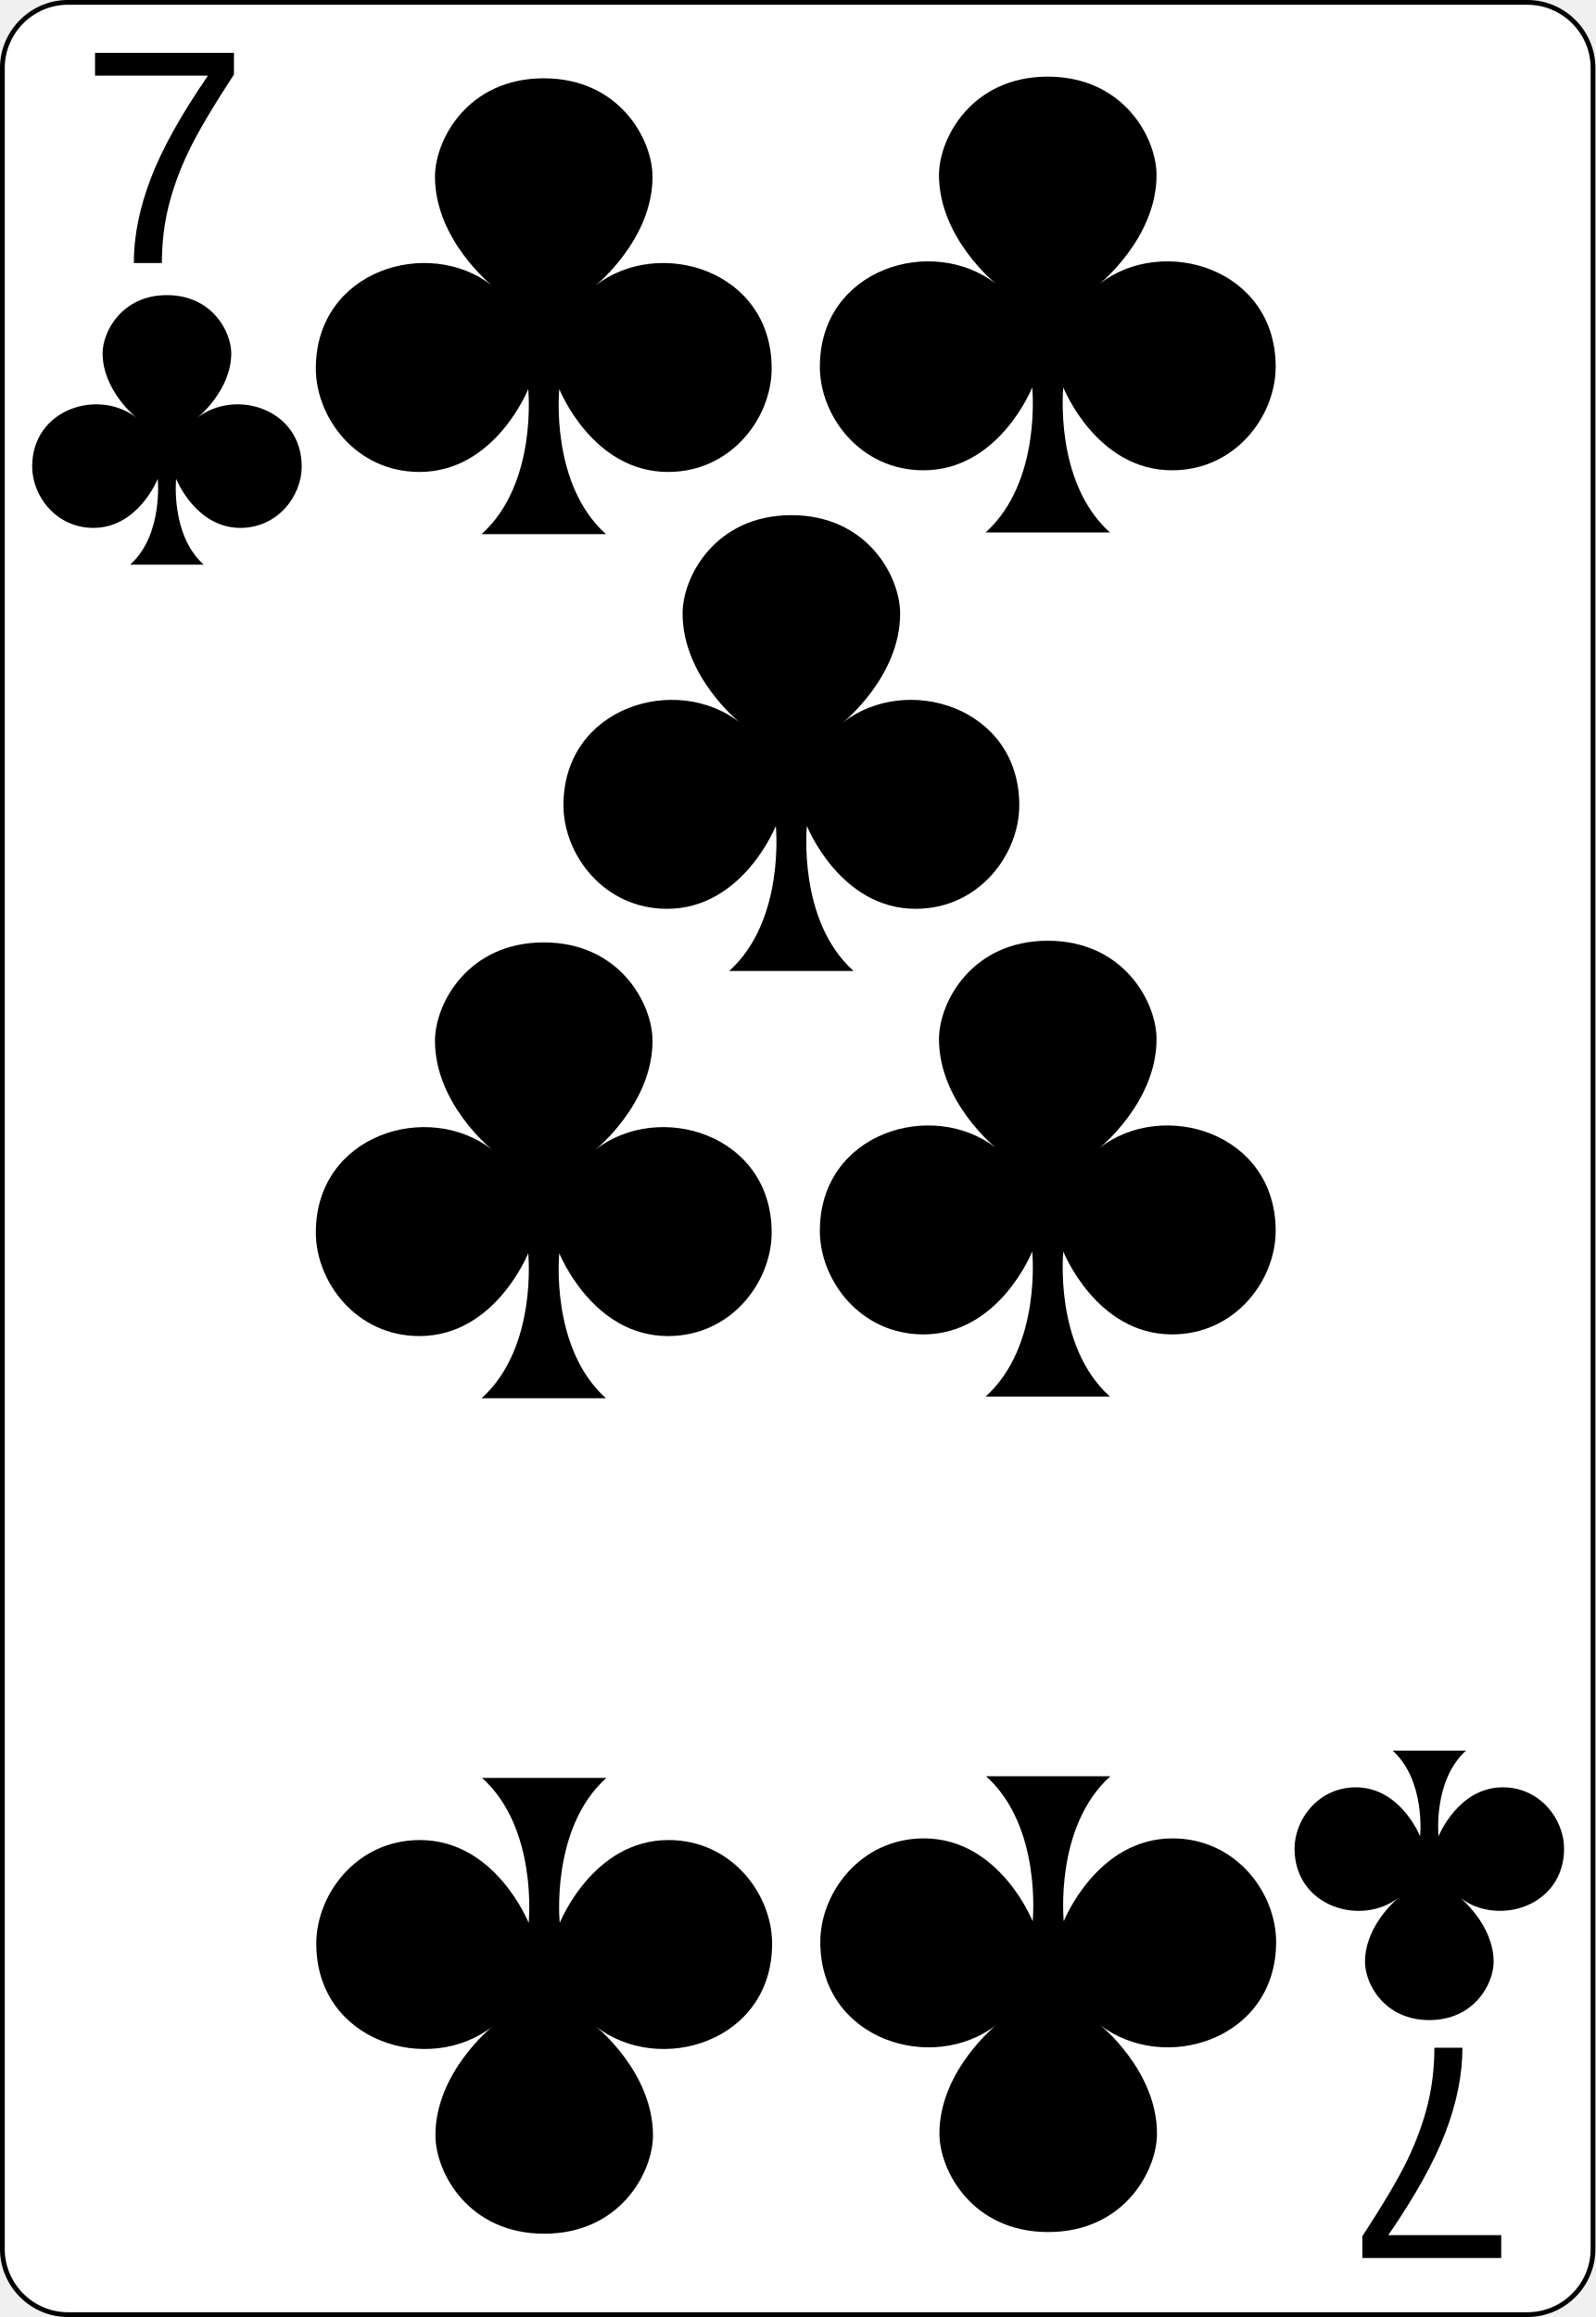
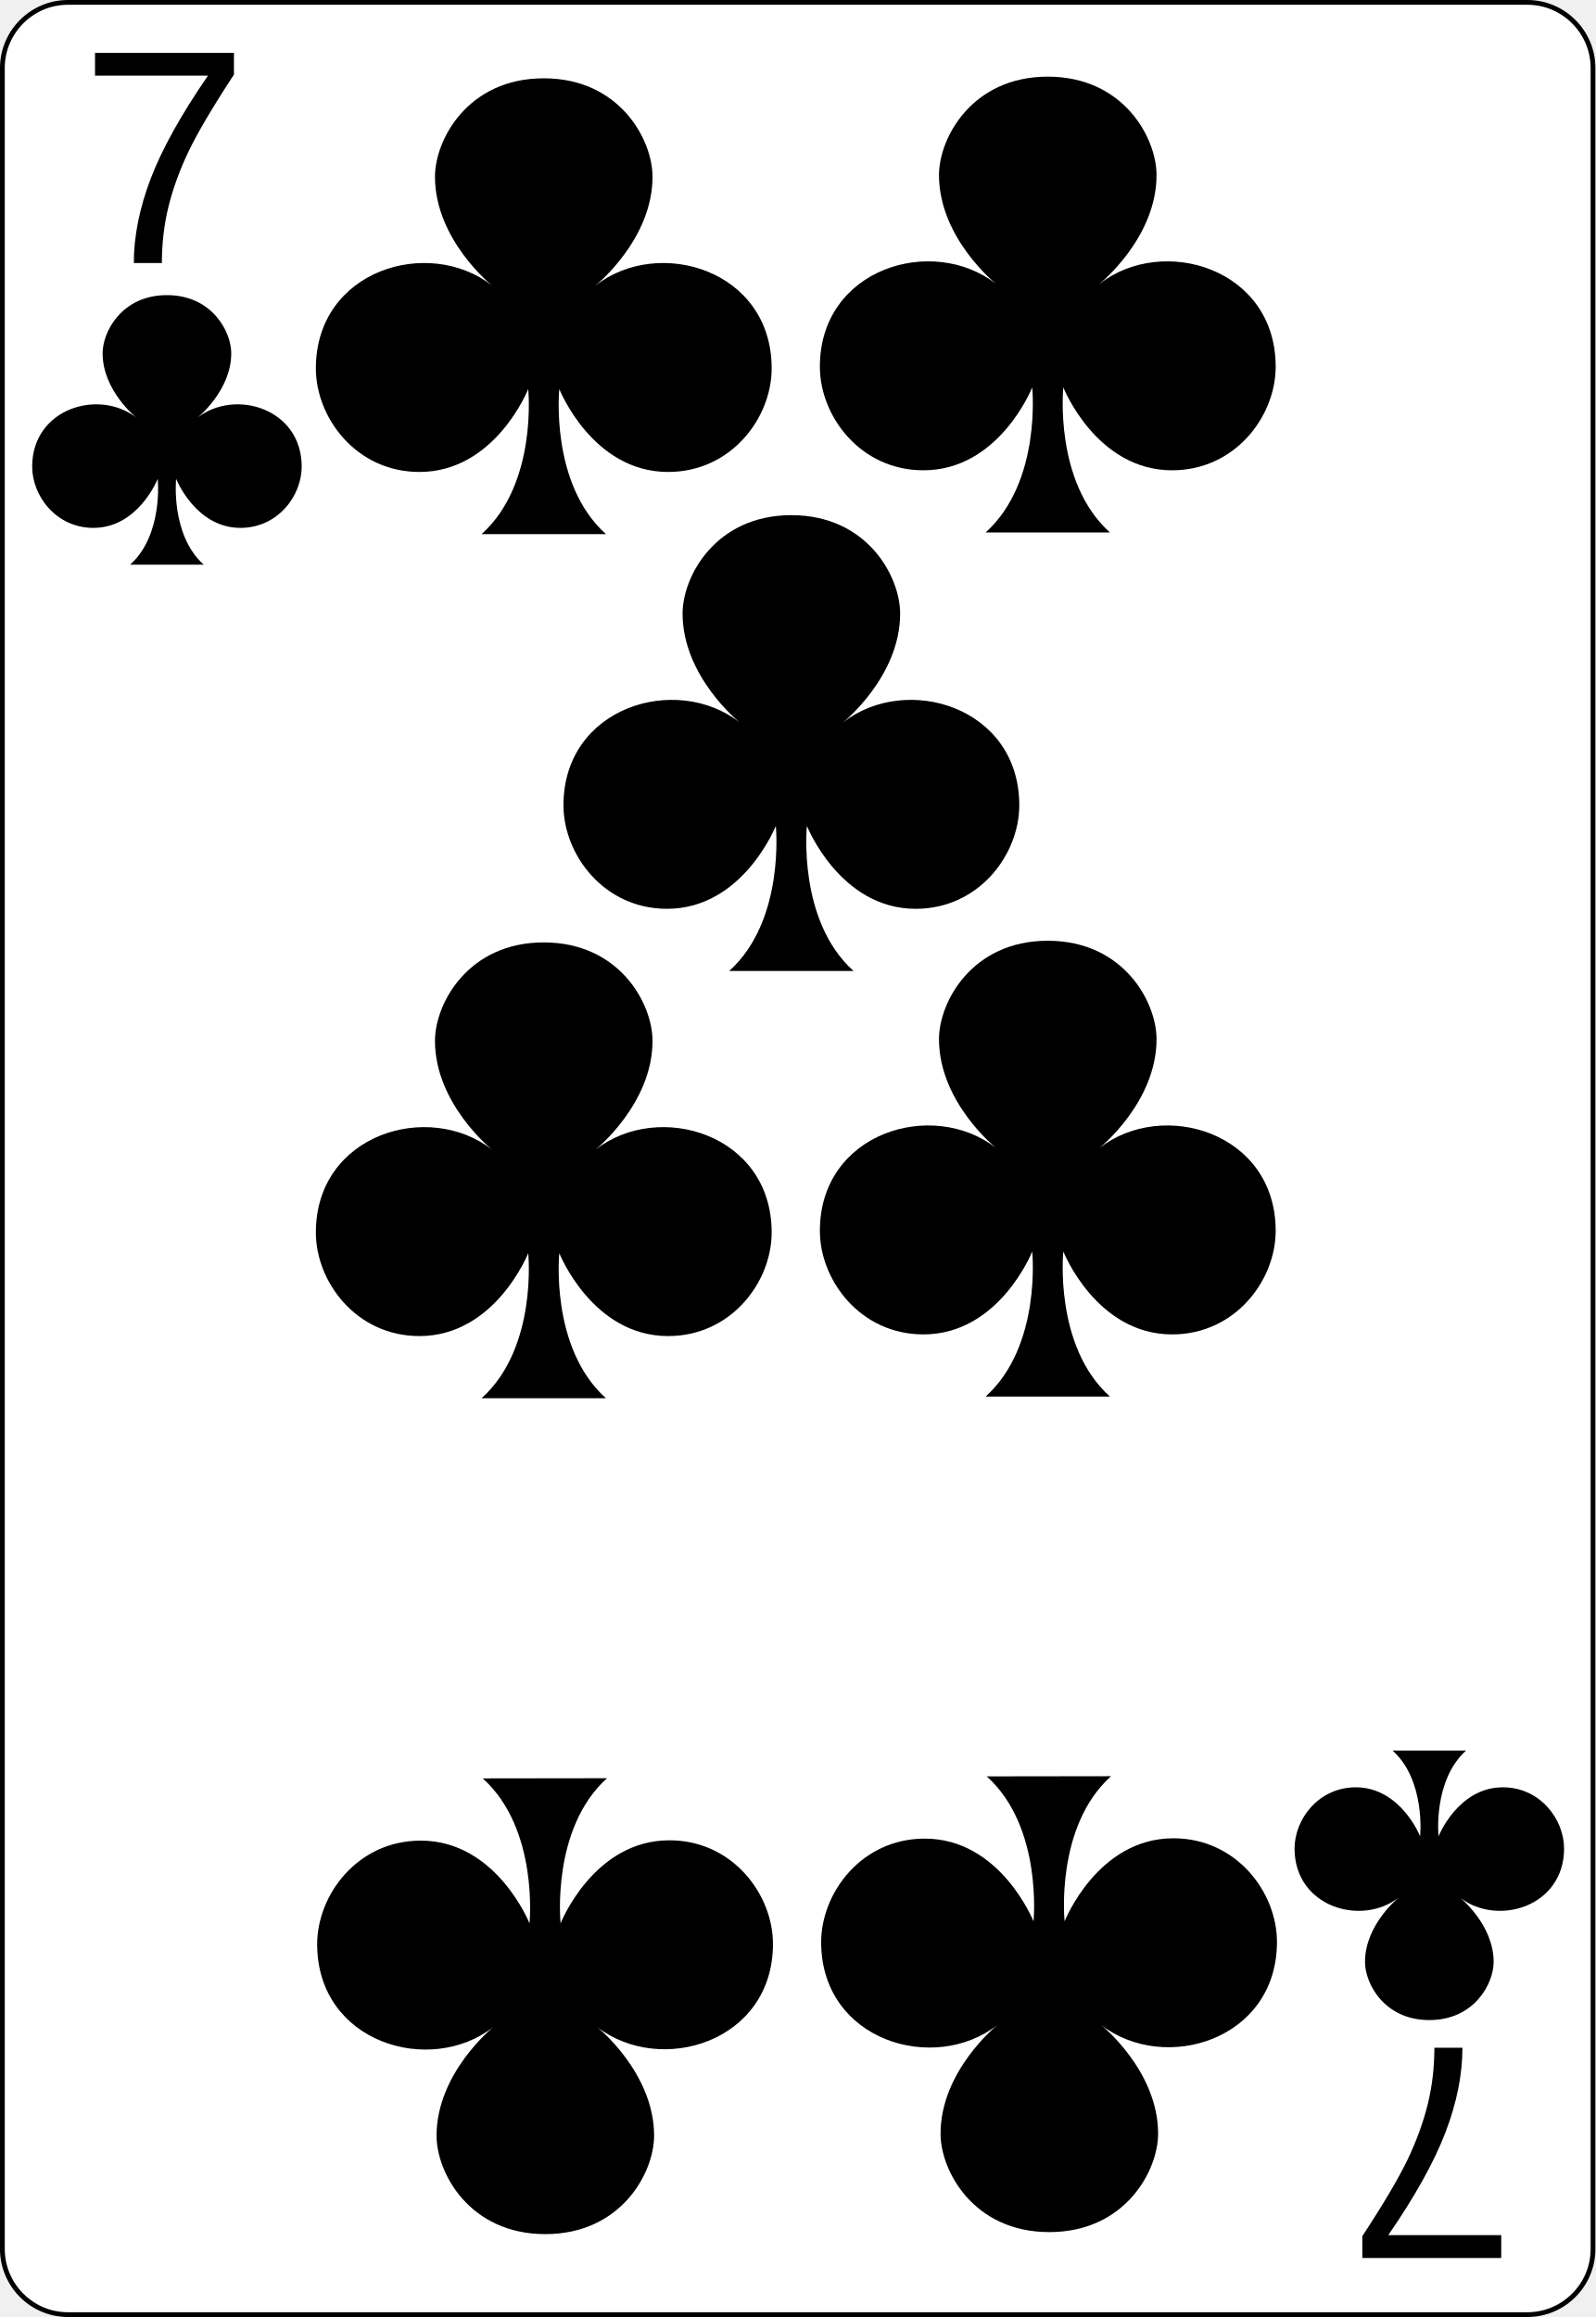
- <svg xmlns="http://www.w3.org/2000/svg" xmlns:xlink="http://www.w3.org/1999/xlink" width="167.087pt" height="242.667pt" viewBox="0 0 167.087 242.667" xml:space="preserve" id="svg2" version="1.1">
-   <defs id="defs41">
-     <radialGradient xlink:href="#linearGradient2984" id="radialGradient3760" cx="48.231" cy="18.138" fx="48.231" fy="18.138" r="9.5" gradientUnits="userSpaceOnUse" gradientTransform="matrix(-1.560526,0.01828294,-0.02684055,-2.290953,123.9838,58.80911)" />
-     <linearGradient id="linearGradient2984">
-       <stop style="stop-color:#000000;stop-opacity:1;" offset="0" id="stop2986" />
-       <stop style="stop-color:#000000;stop-opacity:0.656;" offset="1" id="stop2988" />
-     </linearGradient>
-     <radialGradient xlink:href="#linearGradient3784" id="radialGradient3792" cx="171.487" cy="511.223" fx="171.487" fy="511.223" r="81.903" gradientTransform="matrix(1.152989,-0.6739155,0.3948202,0.6754904,-233.6326,270.4008)" gradientUnits="userSpaceOnUse" />
-     <linearGradient id="linearGradient3784">
-       <stop style="stop-color:#ffffff;stop-opacity:0.534;" offset="0" id="stop3786" />
-       <stop style="stop-color:#000000;stop-opacity:0;" offset="1" id="stop3788" />
-     </linearGradient>
-     <radialGradient r="81.903" fy="511.223" fx="171.487" cy="511.223" cx="171.487" gradientTransform="matrix(1.152989,-0.6739155,0.3948202,0.6754904,-233.6326,270.4008)" gradientUnits="userSpaceOnUse" id="radialGradient3855" xlink:href="#linearGradient3784-4" />
-     <linearGradient id="linearGradient3784-4">
-       <stop style="stop-color:#ffffff;stop-opacity:0.519;" offset="0" id="stop3786-8" />
-       <stop style="stop-color:#000000;stop-opacity:0;" offset="1" id="stop3788-6" />
-     </linearGradient>
-     <radialGradient r="81.903" fy="461.841" fx="181.694" cy="461.841" cx="181.694" gradientTransform="matrix(1.152989,-0.6739155,0.3948202,0.6754904,-233.6326,270.4008)" gradientUnits="userSpaceOnUse" id="radialGradient3916" xlink:href="#linearGradient3784-3" />
-     <linearGradient id="linearGradient3784-3">
-       <stop style="stop-color:#ffffff;stop-opacity:0.702;" offset="0" id="stop3786-86" />
-       <stop style="stop-color:#000000;stop-opacity:0;" offset="1" id="stop3788-2" />
-     </linearGradient>
-   </defs>
-   <g id="Layer_x0020_1" style="fill-rule:nonzero;clip-rule:nonzero;stroke:#000000;stroke-miterlimit:4;">
-     <path style="fill:#FFFFFF;stroke-width:0.5;" d="M166.837,235.548c0,3.777-3.087,6.869-6.871,6.869H7.111c-3.775,0-6.861-3.092-6.861-6.869V7.12C0.25,3.343,3.336,0.25,7.111,0.25h152.855    c3.784,0,6.871,3.093,6.871,6.87v228.428z" id="path5" />
-     <g style="stroke:none;" id="g7">
-       <g id="g9">
- 				
- 			</g>
-     </g>
-     <g id="g15">
- 			
- 		</g>
-     <g id="g19">
- 			
- 		</g>
-     <g style="stroke:none;" id="g23">
-       <g id="g25">
- 				
- 			</g>
-     </g>
-     <g style="stroke:none;" id="g31">
-       <g id="g33">
- 				
- 			</g>
-     </g>
+ <svg xmlns="http://www.w3.org/2000/svg" xml:space="preserve" width="222.783" height="323.556" viewBox="0 0 167.087 242.667">
+   <g style="fill-rule:nonzero;clip-rule:nonzero;stroke:#000;stroke-miterlimit:4">
+     <path d="M166.837 235.548c0 3.777-3.087 6.869-6.871 6.869H7.11c-3.775 0-6.861-3.092-6.861-6.87V7.12C.25 3.343 3.336.25 7.11.25h152.856c3.784 0 6.87 3.093 6.87 6.87z" style="fill:#fff;stroke-width:.5" />
  </g>
-   <text xml:space="preserve" style="font-size:32px;font-style:normal;font-weight:normal;line-height:125%;letter-spacing:0px;word-spacing:0px;fill:#000000;fill-opacity:1;stroke:none;font-family:Bitstream Vera Sans" x="8.311" y="27.548" id="text3788">
-     <tspan id="tspan3790" x="8.311" y="27.548" style="font-style:normal;font-variant:normal;font-weight:normal;font-stretch:normal;font-family:Arial;-inkscape-font-specification:Arial">7</tspan>
+   <text xml:space="preserve" x="8.311" y="27.548" style="font-size:32px;font-style:normal;font-weight:400;line-height:125%;letter-spacing:0;word-spacing:0;fill:#000;fill-opacity:1;stroke:none;font-family:Bitstream Vera Sans">
+     <tspan x="8.311" y="27.548" style="font-style:normal;font-variant:normal;font-weight:400;font-stretch:normal;font-family:Arial;-inkscape-font-specification:Arial">7</tspan>
  </text>
-   <g transform="matrix(1.485651,0,0,1.485651,-54.02466,10.01807)" id="layer1-1-4">
-     <path id="cl-9" d="m 50.291,22.698 c 0,0 2.375,-1.9 2.375,-4.534 0,-1.542 -1.369,-4.102 -4.534,-4.102 -3.165,0 -4.534,2.561 -4.534,4.102 0,2.634 2.375,4.534 2.375,4.534 -2.638,-2.055 -7.341,-0.652 -7.341,3.455 0,2.056 1.68,4.318 4.318,4.318 3.165,0 4.534,-3.455 4.534,-3.455 0,0 0.402,3.938 -1.943,6.046 h 5.182 c -2.345,-2.107 -1.943,-6.046 -1.943,-6.046 0,0 1.369,3.455 4.534,3.455 2.639,0 4.318,-2.263 4.318,-4.318 0,-4.107 -4.703,-5.51 -7.341,-3.455 z" style="fill:#000000" />
-   </g>
-   <text xml:space="preserve" style="font-size:32px;font-style:normal;font-weight:normal;line-height:125%;letter-spacing:0px;word-spacing:0px;fill:#000000;fill-opacity:1;stroke:none;font-family:Bitstream Vera Sans" x="-158.864" y="-214.467" id="text3788-8" transform="scale(-1,-1)">
-     <tspan id="tspan3790-7" x="-158.864" y="-214.467" style="font-style:normal;font-variant:normal;font-weight:normal;font-stretch:normal;font-family:Arial;-inkscape-font-specification:Arial">7</tspan>
+   <path d="M50.291 22.698s2.375-1.9 2.375-4.534c0-1.542-1.369-4.102-4.534-4.102s-4.534 2.561-4.534 4.102c0 2.634 2.375 4.534 2.375 4.534-2.638-2.055-7.34-.652-7.34 3.455 0 2.056 1.68 4.318 4.317 4.318 3.165 0 4.534-3.455 4.534-3.455s.402 3.938-1.943 6.046h5.182c-2.345-2.107-1.943-6.046-1.943-6.046s1.37 3.455 4.534 3.455c2.64 0 4.318-2.263 4.318-4.318 0-4.107-4.703-5.51-7.34-3.455" style="fill:#000" transform="translate(-54.025 10.018)scale(1.48565)" />
+   <text xml:space="preserve" x="-158.864" y="-214.467" style="font-size:32px;font-style:normal;font-weight:400;line-height:125%;letter-spacing:0;word-spacing:0;fill:#000;fill-opacity:1;stroke:none;font-family:Bitstream Vera Sans" transform="scale(-1)">
+     <tspan x="-158.864" y="-214.467" style="font-style:normal;font-variant:normal;font-weight:400;font-stretch:normal;font-family:Arial;-inkscape-font-specification:Arial">7</tspan>
  </text>
-   <g transform="matrix(-1.485651,0,0,-1.485651,221.1992,232.4618)" id="layer1-1-4-1">
-     <path id="cl-9-7" d="m 50.291,22.698 c 0,0 2.375,-1.9 2.375,-4.534 0,-1.542 -1.369,-4.102 -4.534,-4.102 -3.165,0 -4.534,2.561 -4.534,4.102 0,2.634 2.375,4.534 2.375,4.534 -2.638,-2.055 -7.341,-0.652 -7.341,3.455 0,2.056 1.68,4.318 4.318,4.318 3.165,0 4.534,-3.455 4.534,-3.455 0,0 0.402,3.938 -1.943,6.046 h 5.182 c -2.345,-2.107 -1.943,-6.046 -1.943,-6.046 0,0 1.369,3.455 4.534,3.455 2.639,0 4.318,-2.263 4.318,-4.318 0,-4.107 -4.703,-5.51 -7.341,-3.455 z" style="fill:#000000" />
-   </g>
-   <g transform="matrix(2.512578,0,0,2.512578,-63.98839,-27.13112)" id="layer1-1-4-8">
-     <path id="cl-9-8" d="m 50.291,22.698 c 0,0 2.375,-1.9 2.375,-4.534 0,-1.542 -1.369,-4.102 -4.534,-4.102 -3.165,0 -4.534,2.561 -4.534,4.102 0,2.634 2.375,4.534 2.375,4.534 -2.638,-2.055 -7.341,-0.652 -7.341,3.455 0,2.056 1.68,4.318 4.318,4.318 3.165,0 4.534,-3.455 4.534,-3.455 0,0 0.402,3.938 -1.943,6.046 h 5.182 c -2.345,-2.107 -1.943,-6.046 -1.943,-6.046 0,0 1.369,3.455 4.534,3.455 2.639,0 4.318,-2.263 4.318,-4.318 0,-4.107 -4.703,-5.51 -7.341,-3.455 z" style="fill:#000000" />
-   </g>
-   <g transform="matrix(-2.512578,0,0,-2.512578,177.9295,269.2751)" id="layer1-1-4-8-0">
-     <path id="cl-9-8-6" d="m 50.291,22.698 c 0,0 2.375,-1.9 2.375,-4.534 0,-1.542 -1.369,-4.102 -4.534,-4.102 -3.165,0 -4.534,2.561 -4.534,4.102 0,2.634 2.375,4.534 2.375,4.534 -2.638,-2.055 -7.341,-0.652 -7.341,3.455 0,2.056 1.68,4.318 4.318,4.318 3.165,0 4.534,-3.455 4.534,-3.455 0,0 0.402,3.938 -1.943,6.046 h 5.182 c -2.345,-2.107 -1.943,-6.046 -1.943,-6.046 0,0 1.369,3.455 4.534,3.455 2.639,0 4.318,-2.263 4.318,-4.318 0,-4.107 -4.703,-5.51 -7.341,-3.455 z" style="fill:#000000" />
-   </g>
-   <g transform="matrix(2.512578,0,0,2.512578,-63.98839,63.36968)" id="layer1-1-4-8-2">
-     <path id="cl-9-8-0" d="m 50.291,22.698 c 0,0 2.375,-1.9 2.375,-4.534 0,-1.542 -1.369,-4.102 -4.534,-4.102 -3.165,0 -4.534,2.561 -4.534,4.102 0,2.634 2.375,4.534 2.375,4.534 -2.638,-2.055 -7.341,-0.652 -7.341,3.455 0,2.056 1.68,4.318 4.318,4.318 3.165,0 4.534,-3.455 4.534,-3.455 0,0 0.402,3.938 -1.943,6.046 h 5.182 c -2.345,-2.107 -1.943,-6.046 -1.943,-6.046 0,0 1.369,3.455 4.534,3.455 2.639,0 4.318,-2.263 4.318,-4.318 0,-4.107 -4.703,-5.51 -7.341,-3.455 z" style="fill:#000000" />
-   </g>
-   <g transform="matrix(2.512578,0,0,2.512578,-11.20333,-27.30484)" id="layer1-1-4-8-8">
-     <path id="cl-9-8-9" d="m 50.291,22.698 c 0,0 2.375,-1.9 2.375,-4.534 0,-1.542 -1.369,-4.102 -4.534,-4.102 -3.165,0 -4.534,2.561 -4.534,4.102 0,2.634 2.375,4.534 2.375,4.534 -2.638,-2.055 -7.341,-0.652 -7.341,3.455 0,2.056 1.68,4.318 4.318,4.318 3.165,0 4.534,-3.455 4.534,-3.455 0,0 0.402,3.938 -1.943,6.046 h 5.182 c -2.345,-2.107 -1.943,-6.046 -1.943,-6.046 0,0 1.369,3.455 4.534,3.455 2.639,0 4.318,-2.263 4.318,-4.318 0,-4.107 -4.703,-5.51 -7.341,-3.455 z" style="fill:#000000" />
-   </g>
-   <g transform="matrix(-2.512578,0,0,-2.512578,230.7146,269.1014)" id="layer1-1-4-8-0-2">
-     <path id="cl-9-8-6-6" d="m 50.291,22.698 c 0,0 2.375,-1.9 2.375,-4.534 0,-1.542 -1.369,-4.102 -4.534,-4.102 -3.165,0 -4.534,2.561 -4.534,4.102 0,2.634 2.375,4.534 2.375,4.534 -2.638,-2.055 -7.341,-0.652 -7.341,3.455 0,2.056 1.68,4.318 4.318,4.318 3.165,0 4.534,-3.455 4.534,-3.455 0,0 0.402,3.938 -1.943,6.046 h 5.182 c -2.345,-2.107 -1.943,-6.046 -1.943,-6.046 0,0 1.369,3.455 4.534,3.455 2.639,0 4.318,-2.263 4.318,-4.318 0,-4.107 -4.703,-5.51 -7.341,-3.455 z" style="fill:#000000" />
-   </g>
-   <g transform="matrix(2.512578,0,0,2.512578,-11.20333,63.19596)" id="layer1-1-4-8-2-6">
-     <path id="cl-9-8-0-4" d="m 50.291,22.698 c 0,0 2.375,-1.9 2.375,-4.534 0,-1.542 -1.369,-4.102 -4.534,-4.102 -3.165,0 -4.534,2.561 -4.534,4.102 0,2.634 2.375,4.534 2.375,4.534 -2.638,-2.055 -7.341,-0.652 -7.341,3.455 0,2.056 1.68,4.318 4.318,4.318 3.165,0 4.534,-3.455 4.534,-3.455 0,0 0.402,3.938 -1.943,6.046 h 5.182 c -2.345,-2.107 -1.943,-6.046 -1.943,-6.046 0,0 1.369,3.455 4.534,3.455 2.639,0 4.318,-2.263 4.318,-4.318 0,-4.107 -4.703,-5.51 -7.341,-3.455 z" style="fill:#000000" />
-   </g>
-   <g transform="matrix(2.512578,0,0,2.512578,-38.0557,18.62236)" id="layer1-1-4-8-6">
-     <path id="cl-9-8-8" d="m 50.291,22.698 c 0,0 2.375,-1.9 2.375,-4.534 0,-1.542 -1.369,-4.102 -4.534,-4.102 -3.165,0 -4.534,2.561 -4.534,4.102 0,2.634 2.375,4.534 2.375,4.534 -2.638,-2.055 -7.341,-0.652 -7.341,3.455 0,2.056 1.68,4.318 4.318,4.318 3.165,0 4.534,-3.455 4.534,-3.455 0,0 0.402,3.938 -1.943,6.046 h 5.182 c -2.345,-2.107 -1.943,-6.046 -1.943,-6.046 0,0 1.369,3.455 4.534,3.455 2.639,0 4.318,-2.263 4.318,-4.318 0,-4.107 -4.703,-5.51 -7.341,-3.455 z" style="fill:#000000" />
-   </g>
+   <path d="M50.291 22.698s2.375-1.9 2.375-4.534c0-1.542-1.369-4.102-4.534-4.102s-4.534 2.561-4.534 4.102c0 2.634 2.375 4.534 2.375 4.534-2.638-2.055-7.34-.652-7.34 3.455 0 2.056 1.68 4.318 4.317 4.318 3.165 0 4.534-3.455 4.534-3.455s.402 3.938-1.943 6.046h5.182c-2.345-2.107-1.943-6.046-1.943-6.046s1.37 3.455 4.534 3.455c2.64 0 4.318-2.263 4.318-4.318 0-4.107-4.703-5.51-7.34-3.455" style="fill:#000" transform="rotate(180 110.6 116.23)scale(1.48565)" />
+   <path d="M50.291 22.698s2.375-1.9 2.375-4.534c0-1.542-1.369-4.102-4.534-4.102s-4.534 2.561-4.534 4.102c0 2.634 2.375 4.534 2.375 4.534-2.638-2.055-7.34-.652-7.34 3.455 0 2.056 1.68 4.318 4.317 4.318 3.165 0 4.534-3.455 4.534-3.455s.402 3.938-1.943 6.046h5.182c-2.345-2.107-1.943-6.046-1.943-6.046s1.37 3.455 4.534 3.455c2.64 0 4.318-2.263 4.318-4.318 0-4.107-4.703-5.51-7.34-3.455" style="fill:#000" transform="matrix(2.51258 0 0 2.51258 -63.988 -27.131)" />
+   <path d="M50.291 22.698s2.375-1.9 2.375-4.534c0-1.542-1.369-4.102-4.534-4.102s-4.534 2.561-4.534 4.102c0 2.634 2.375 4.534 2.375 4.534-2.638-2.055-7.34-.652-7.34 3.455 0 2.056 1.68 4.318 4.317 4.318 3.165 0 4.534-3.455 4.534-3.455s.402 3.938-1.943 6.046h5.182c-2.345-2.107-1.943-6.046-1.943-6.046s1.37 3.455 4.534 3.455c2.64 0 4.318-2.263 4.318-4.318 0-4.107-4.703-5.51-7.34-3.455" style="fill:#000" transform="rotate(179.924 88.965 134.638)scale(2.51258)" />
+   <path d="M50.291 22.698s2.375-1.9 2.375-4.534c0-1.542-1.369-4.102-4.534-4.102s-4.534 2.561-4.534 4.102c0 2.634 2.375 4.534 2.375 4.534-2.638-2.055-7.34-.652-7.34 3.455 0 2.056 1.68 4.318 4.317 4.318 3.165 0 4.534-3.455 4.534-3.455s.402 3.938-1.943 6.046h5.182c-2.345-2.107-1.943-6.046-1.943-6.046s1.37 3.455 4.534 3.455c2.64 0 4.318-2.263 4.318-4.318 0-4.107-4.703-5.51-7.34-3.455" style="fill:#000" transform="matrix(2.51258 0 0 2.51258 -63.988 63.37)" />
+   <path d="M50.291 22.698s2.375-1.9 2.375-4.534c0-1.542-1.369-4.102-4.534-4.102s-4.534 2.561-4.534 4.102c0 2.634 2.375 4.534 2.375 4.534-2.638-2.055-7.34-.652-7.34 3.455 0 2.056 1.68 4.318 4.317 4.318 3.165 0 4.534-3.455 4.534-3.455s.402 3.938-1.943 6.046h5.182c-2.345-2.107-1.943-6.046-1.943-6.046s1.37 3.455 4.534 3.455c2.64 0 4.318-2.263 4.318-4.318 0-4.107-4.703-5.51-7.34-3.455" style="fill:#000" transform="matrix(2.51258 0 0 2.51258 -11.203 -27.305)" />
+   <path d="M50.291 22.698s2.375-1.9 2.375-4.534c0-1.542-1.369-4.102-4.534-4.102s-4.534 2.561-4.534 4.102c0 2.634 2.375 4.534 2.375 4.534-2.638-2.055-7.34-.652-7.34 3.455 0 2.056 1.68 4.318 4.317 4.318 3.165 0 4.534-3.455 4.534-3.455s.402 3.938-1.943 6.046h5.182c-2.345-2.107-1.943-6.046-1.943-6.046s1.37 3.455 4.534 3.455c2.64 0 4.318-2.263 4.318-4.318 0-4.107-4.703-5.51-7.34-3.455" style="fill:#000" transform="rotate(179.924 115.357 134.55)scale(2.51258)" />
+   <path d="M50.291 22.698s2.375-1.9 2.375-4.534c0-1.542-1.369-4.102-4.534-4.102s-4.534 2.561-4.534 4.102c0 2.634 2.375 4.534 2.375 4.534-2.638-2.055-7.34-.652-7.34 3.455 0 2.056 1.68 4.318 4.317 4.318 3.165 0 4.534-3.455 4.534-3.455s.402 3.938-1.943 6.046h5.182c-2.345-2.107-1.943-6.046-1.943-6.046s1.37 3.455 4.534 3.455c2.64 0 4.318-2.263 4.318-4.318 0-4.107-4.703-5.51-7.34-3.455" style="fill:#000" transform="matrix(2.51258 0 0 2.51258 -11.203 63.196)" />
+   <path d="M50.291 22.698s2.375-1.9 2.375-4.534c0-1.542-1.369-4.102-4.534-4.102s-4.534 2.561-4.534 4.102c0 2.634 2.375 4.534 2.375 4.534-2.638-2.055-7.34-.652-7.34 3.455 0 2.056 1.68 4.318 4.317 4.318 3.165 0 4.534-3.455 4.534-3.455s.402 3.938-1.943 6.046h5.182c-2.345-2.107-1.943-6.046-1.943-6.046s1.37 3.455 4.534 3.455c2.64 0 4.318-2.263 4.318-4.318 0-4.107-4.703-5.51-7.34-3.455" style="fill:#000" transform="matrix(2.51258 0 0 2.51258 -38.056 18.622)" />
</svg>
